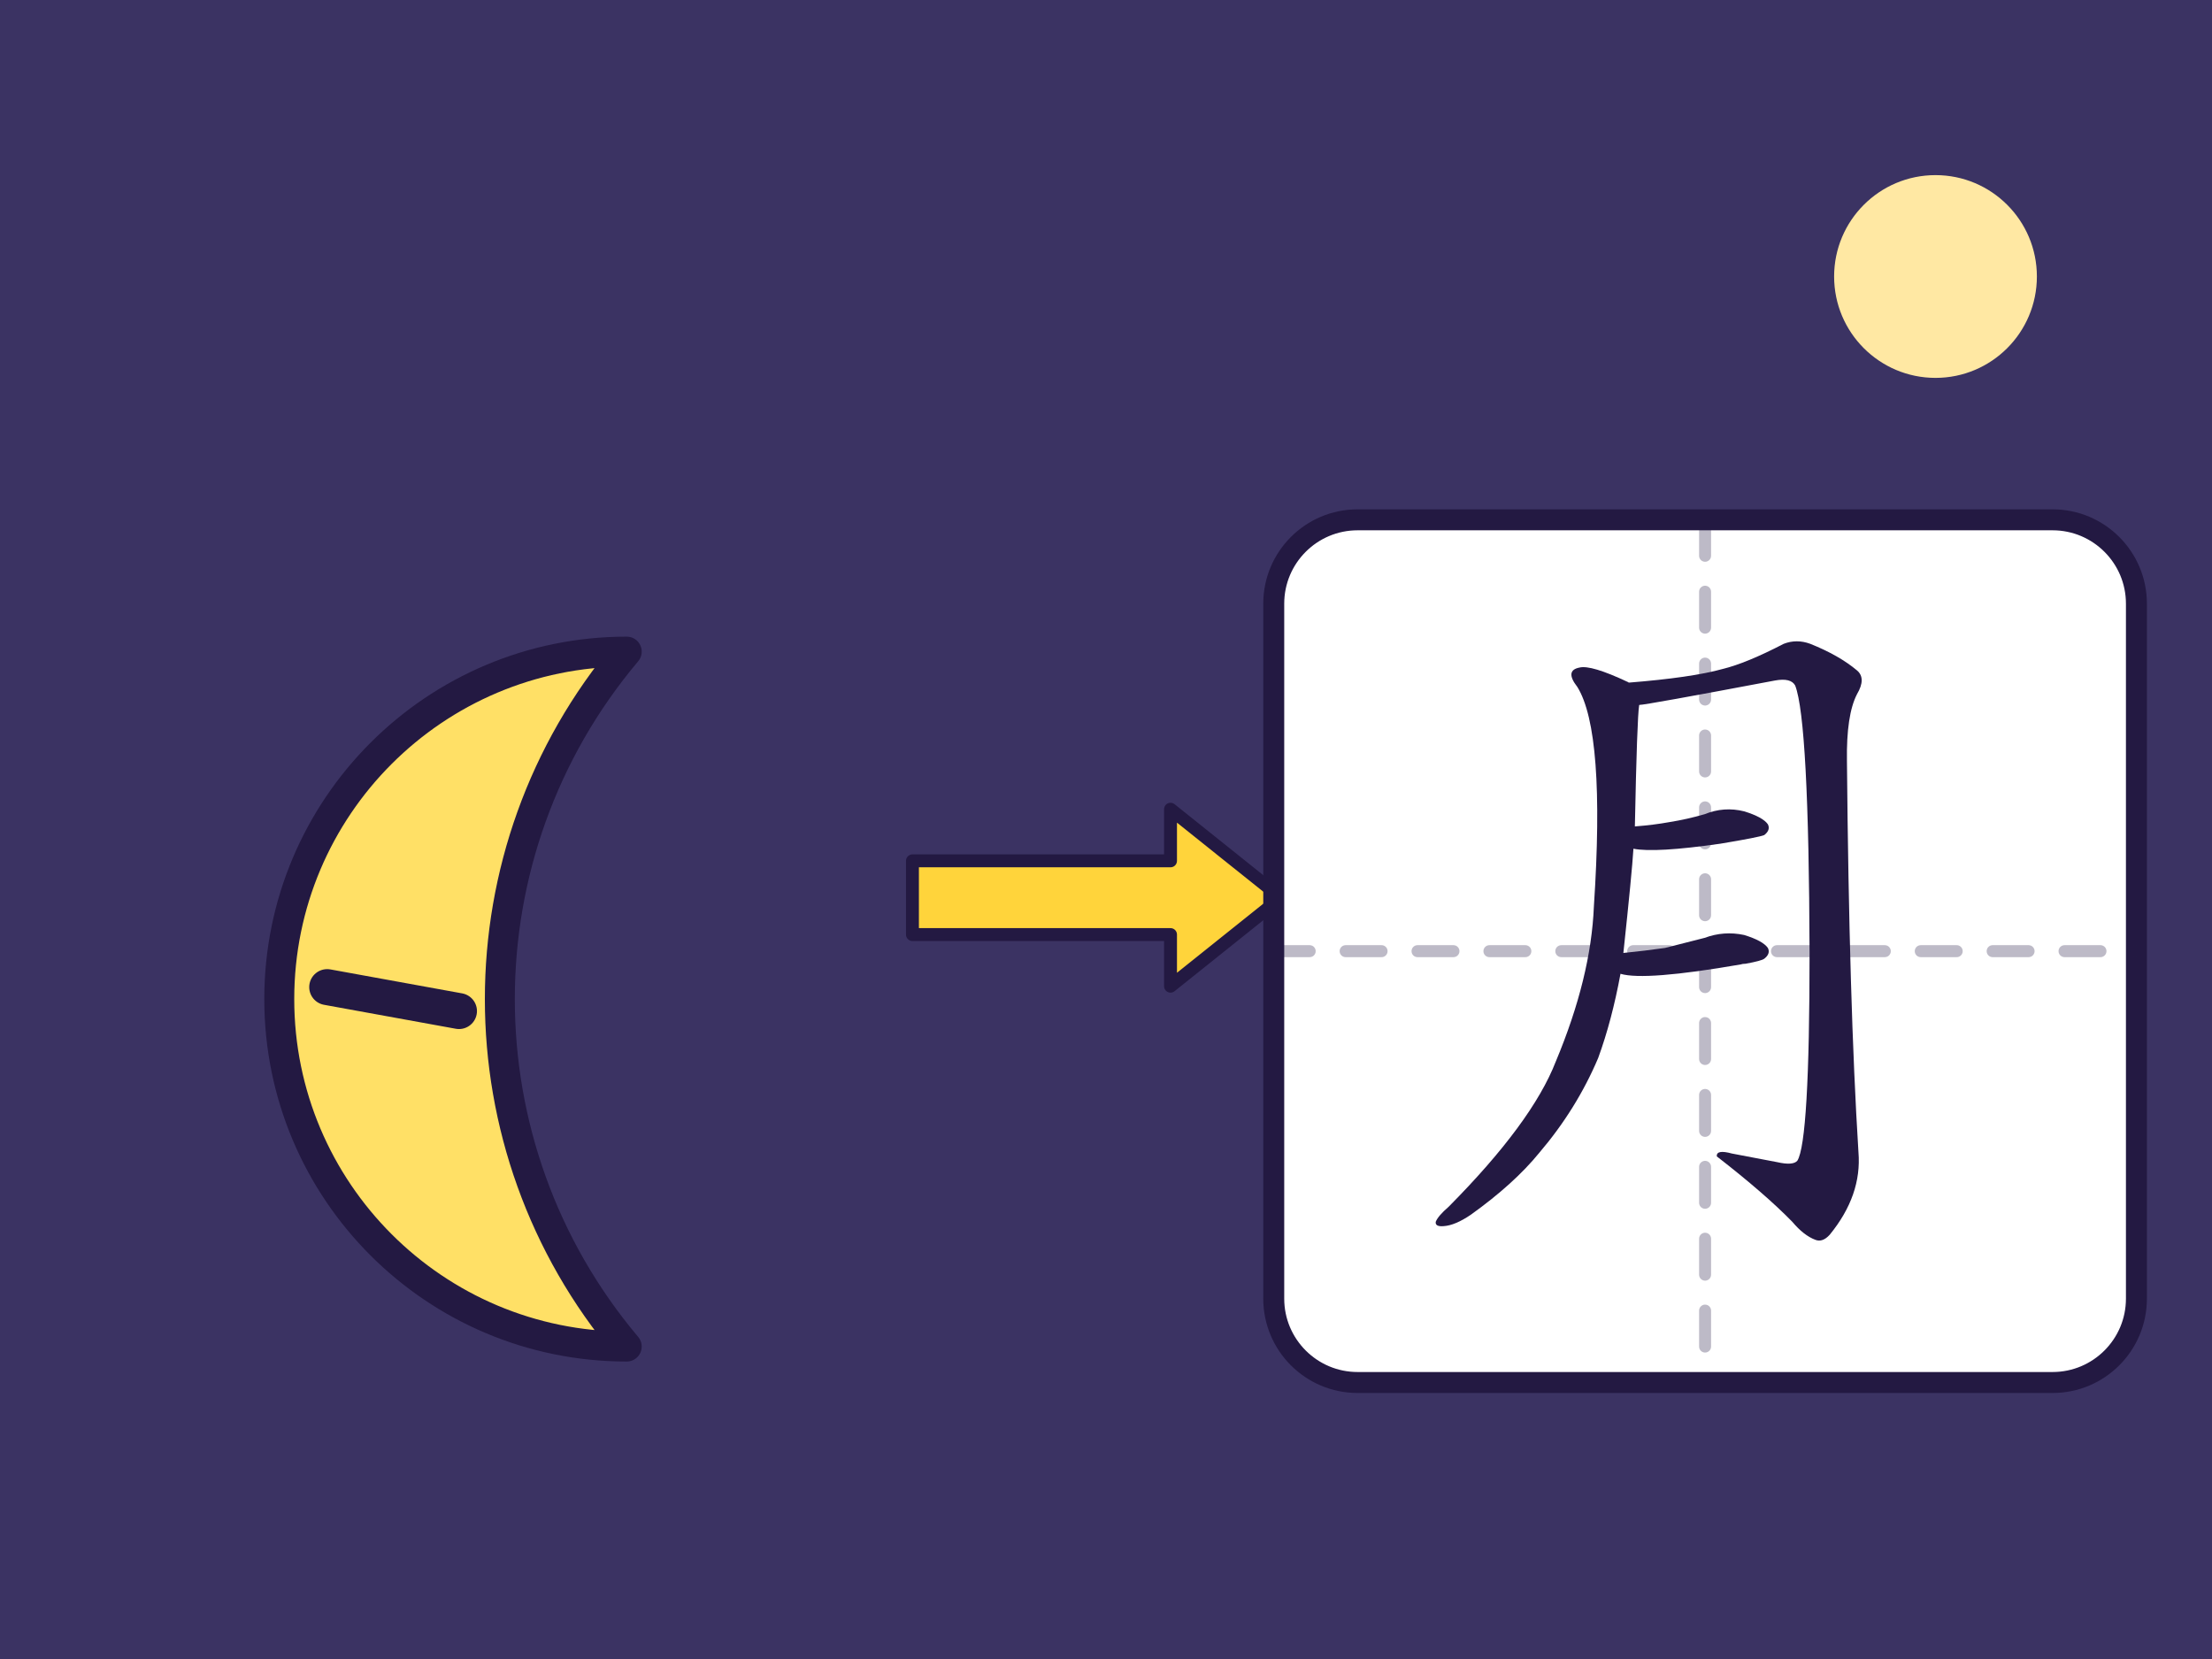
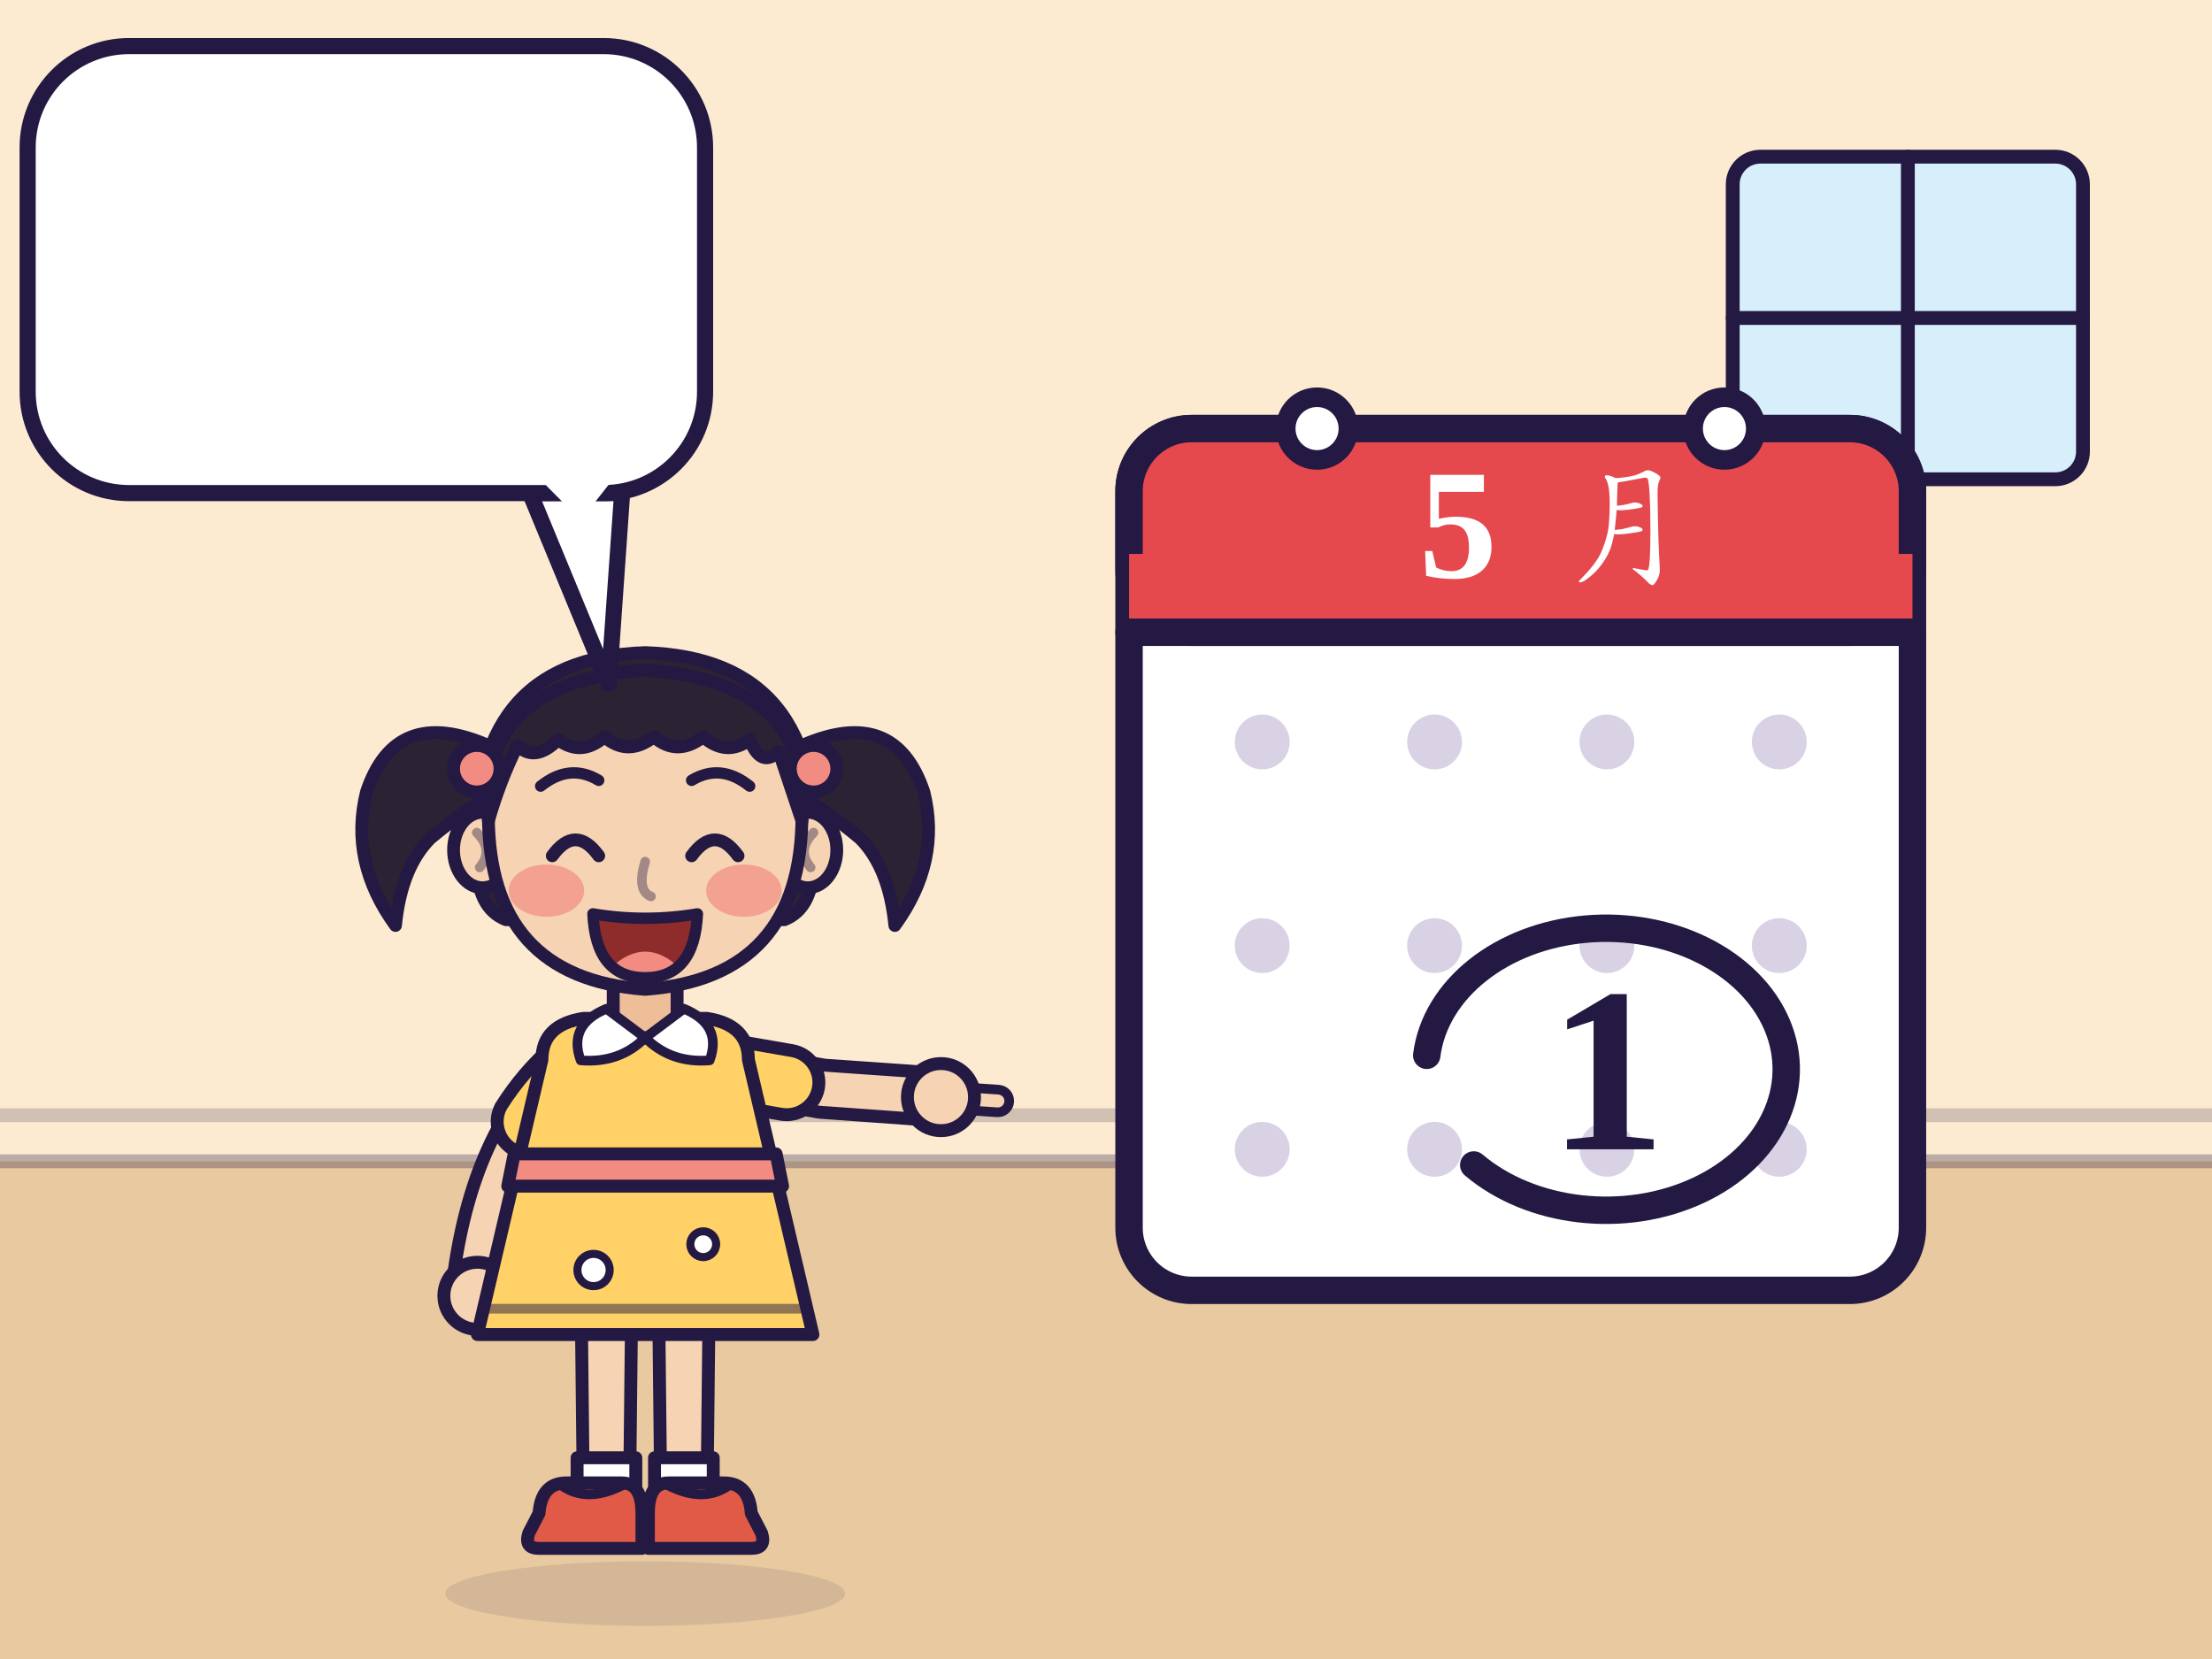
- <svg xmlns="http://www.w3.org/2000/svg" viewBox="0 0 480 360" role="img" aria-label="A crescent moon with a stroke inside, as the old picture drew it, which became the character 月.">
+ <svg xmlns="http://www.w3.org/2000/svg" viewBox="0 0 480 360" role="img" aria-label="Little Sister points at a big May calendar with the 1st circled: &quot;今天是五月一号。&quot;">
  <g stroke="#231942" stroke-width="3.5" stroke-linejoin="round" stroke-linecap="round">
-     <rect x="0" y="0" width="480" height="360" fill="#3B3363" stroke="none" />
-     <circle cx="420" cy="60" r="22" fill="#FFE8A3" stroke="none" />
-     <g transform="translate(110 300) scale(1.3 1.3)">
-       <g class="prop p-moon-old morph-from">
-         <path d="M20-122A58 58 0 0 0 20-6A90 90 0 0 1 20-122Z" fill="#FFE066" stroke-width="5" />
-         <path d="M-30-66L-8-62" fill="none" stroke-width="6" />
+     <rect x="0" y="0" width="480" height="360" fill="#FCEBD0" stroke="none" />
+     <rect x="0" y="252" width="480" height="108" fill="#E8C9A0" stroke="none" />
+     <path d="M0 252L480 252" fill="none" stroke-width="3" opacity="0.3" />
+     <path d="M0 242L480 242" fill="none" stroke-width="3" opacity="0.2" />
+     <rect x="376" y="34" width="76" height="70" rx="6" fill="#D7EEFB" stroke-width="3" />
+     <path d="M414 34L414 104M376 69L452 69" fill="none" stroke-width="3" />
+     <g transform="translate(330 280) scale(1.7 1.7)">
+       <g class="prop p-calendar target">
+         <rect x="-50" y="-110" width="100" height="110" rx="8" fill="#FFFFFF" />
+         <rect x="-50" y="-110" width="100" height="26" rx="8" fill="#E5484D" />
+         <rect x="-50" y="-94" width="100" height="10" fill="#E5484D" stroke="none" />
+         <path d="M-50-84L50-84" fill="none" stroke-width="3.5" />
+         <circle cx="-26" cy="-110" r="4" fill="#FFFFFF" stroke-width="2.5" />
+         <circle cx="26" cy="-110" r="4" fill="#FFFFFF" stroke-width="2.5" />
+         <circle cx="-33" cy="-70" r="3.5" fill="#D8D2E4" stroke="none" />
+         <circle cx="-11" cy="-70" r="3.5" fill="#D8D2E4" stroke="none" />
+         <circle cx="11" cy="-70" r="3.5" fill="#D8D2E4" stroke="none" />
+         <circle cx="33" cy="-70" r="3.5" fill="#D8D2E4" stroke="none" />
+         <circle cx="-33" cy="-44" r="3.5" fill="#D8D2E4" stroke="none" />
+         <circle cx="-11" cy="-44" r="3.5" fill="#D8D2E4" stroke="none" />
+         <circle cx="11" cy="-44" r="3.5" fill="#D8D2E4" stroke="none" />
+         <circle cx="33" cy="-44" r="3.5" fill="#D8D2E4" stroke="none" />
+         <circle cx="-33" cy="-18" r="3.5" fill="#D8D2E4" stroke="none" />
+         <circle cx="-11" cy="-18" r="3.5" fill="#D8D2E4" stroke="none" />
+         <circle cx="11" cy="-18" r="3.5" fill="#D8D2E4" stroke="none" />
+         <circle cx="33" cy="-18" r="3.5" fill="#D8D2E4" stroke="none" />
+         <text x="-8" y="-91" font-family="Baloo 2, Nunito, sans-serif" font-weight="800" font-size="20" text-anchor="middle" fill="#FFFFFF" stroke="none">5</text>
+         <g transform="matrix(0.01758 0 0 -0.01758 5 -90.2)">
+           <path d="M398 390Q410 502 412 535L414 566Q417 717 420 735C422 758 422 758 405 766Q405 767 404 767Q353 791 337 787Q316 783 334 760Q373 697 357 455Q353 356 304 239Q271 154 155 37Q140 24 137 16Q136 9 148 10Q164 11 186 26Q246 69 281 112Q333 173 363 244Q382 296 394 361L398 390Z" fill="#FFFFFF" stroke="none" />
+           <path d="M420 735Q429 735 609 769Q631 773 637 762Q656 713 657 390Q657 128 640 101Q634 94 612 99Q581 105 549 111Q527 117 528 107Q595 55 633 16Q649 -3 665 -9Q675 -13 685 -2Q730 53 725 113Q712 321 709 657Q708 721 723 750Q736 772 723 783Q698 804 658 820Q639 827 621 820Q569 793 536 785Q493 773 405 766C375 763 390 730 420 735Z" fill="#FFFFFF" stroke="none" />
+           <path d="M412 535Q442 529 533 542Q587 551 594 554Q603 561 599 569Q592 579 566 587Q538 594 511 583Q487 576 462 572Q440 568 414 566C384 564 382 540 412 535Z" fill="#FFFFFF" stroke="none" />
+           <path d="M394 361Q428 351 561 374Q564 375 568 375Q590 379 594 382Q603 389 599 397Q592 407 566 415Q538 421 511 411Q484 404 456 397Q428 393 398 390C368 387 365 368 394 361Z" fill="#FFFFFF" stroke="none" />
+         </g>
+         <text x="11" y="-18" font-family="Baloo 2, Nunito, sans-serif" font-weight="800" font-size="30" text-anchor="middle" fill="#231942" stroke="none">1</text>
+         <path d="M-12-30A23 18 0 1 1-6-16" fill="none" stroke-width="3.5" />
      </g>
    </g>
-     <g transform="translate(238 214) scale(0.8 0.8)">
-       <g class="prop p-arrow target">
-         <path d="M-50-10L20-10L20-24L50 0L20 24L20 10L-50 10Z" transform="translate(0 -24)" fill="#FFD43B" stroke-width="3.5" />
+     <g transform="translate(140 336) scale(0.7 0.7)">
+       <g class="char c-1 ch-meimei">
+         <g transform="translate(-150 -432)">
+           <ellipse class="shadow" cx="150" cy="446" rx="62" ry="10" fill="#231942" stroke="none" opacity="0.1" />
+           <g class="figure" stroke="#231942" stroke-width="4" stroke-linejoin="round" stroke-linecap="round">
+             <g class="legs">
+               <path d="M129.9 329.7L146.1 329.7L145.1 422.6L130.9 422.6Z" fill="#F6D3B3" />
+               <path d="M128.9 403.9L147.1 403.9L147.1 422.6L128.9 422.6Z" fill="#FFFFFF" />
+               <path d="M153.9 329.7L170.1 329.7L169.1 422.6L154.9 422.6Z" fill="#F6D3B3" />
+               <path d="M152.9 403.9L171.1 403.9L171.1 422.6L152.9 422.6Z" fill="#FFFFFF" />
+               <path d="M149 421.1Q149 411.7 142.8 411.7L125.6 411.7Q117.8 411.7 117.1 421.1L113.9 427.3Q112.4 432 117.1 432L149 432Z" fill="#E05A47" />
+               <path d="M124.1 412.5Q131.9 418 142.8 412.5" fill="none" stroke-width="3" />
+               <path d="M151 421.1Q151 411.7 157.2 411.7L174.4 411.7Q182.2 411.7 182.9 421.1L186.1 427.3Q187.6 432 182.9 432L151 432Z" fill="#E05A47" />
+               <path d="M175.9 412.5Q168.1 418 157.2 412.5" fill="none" stroke-width="3" />
+             </g>
+             <g transform="translate(150 333.7)">
+               <g class="upper">
+                 <g transform="translate(-150 -333.7)">
+                   <g transform="translate(172 283.7)">
+                     <g class="arm-left act">
+                       <g transform="translate(-172 -283.7)">
+                         <path d="M170.7 291L203.5 296.7A7.4 7.4 0 0 0 204.3 296.8L236.2 299.1A7.4 7.4 0 0 0 237.2 284.4L205.7 282.2L173.3 276.5A7.4 7.4 0 0 0 170.7 291Z" fill="#F6D3B3" />
+                         <path d="M170.3 293.6L192.1 297.4A10 10 0 0 0 195.6 277.7L173.7 273.9A10 10 0 0 0 170.3 293.6Z" fill="#FFD166" />
+                         <path d="M241.4 295.6L259.1 296.8A3.5 3.5 0 0 0 259.6 289.8L241.9 288.6A3.5 3.5 0 0 0 241.4 295.6Z" fill="#F6D3B3" stroke-width="3" />
+                         <circle class="hand" cx="241.7" cy="292.1" r="10.4" fill="#F6D3B3" />
+                       </g>
+                     </g>
+                   </g>
+                   <g transform="translate(128 283.7)">
+                     <g class="arm-right">
+                       <g transform="translate(-128 -283.7)">
+                         <path d="M123.2 278.1Q97.1 300.4 90.7 346.7A7.4 7.4 0 0 0 105.3 348.7Q110.9 308 132.8 289.3A7.4 7.4 0 0 0 123.2 278.1Z" fill="#F6D3B3" />
+                         <path d="M121.5 276.1Q112.2 284.1 105.3 295A10 10 0 0 0 122.2 305.6Q127.5 297.3 134.5 291.3A10 10 0 0 0 121.5 276.1Z" fill="#FFD166" />
+                         <circle class="hand" cx="98" cy="353.7" r="10.4" fill="#F6D3B3" />
+                       </g>
+                     </g>
+                   </g>
+                   <g class="body">
+                     <path d="M118 280.5Q118 269.7 130.8 267.7L169.2 267.7Q182 269.7 182 280.5L202 365.7L98 365.7Z" fill="#FFD166" />
+                     <path d="M109.4 309.7L190.6 309.7L192.6 319.7L107.4 319.7Z" fill="#F28B82" />
+                     <g class="neck">
+                       <rect x="140.1" y="250.7" width="19.8" height="23" rx="6" fill="#EDBE98" />
+                     </g>
+                     <path d="M138 264.7Q126 269.7 130 280.7Q142 281.7 150 273.7Z" fill="#FFFFFF" stroke-width="3" />
+                     <path d="M162 264.7Q174 269.7 170 280.7Q158 281.7 150 273.7Z" fill="#FFFFFF" stroke-width="3" />
+                     <circle cx="134" cy="345.7" r="5" fill="#FFFFFF" stroke-width="2.5" />
+                     <circle cx="168" cy="337.7" r="4" fill="#FFFFFF" stroke-width="2.5" />
+                     <path d="M101.6 357.7L198.4 357.7" fill="none" stroke-width="3" opacity="0.5" />
+                   </g>
+                   <g transform="translate(150 258.7)">
+                     <g class="head">
+                       <g transform="translate(-150 -258.7)">
+                         <g transform="translate(150 210.1) scale(0.9)" stroke-width="4.4">
+                           <g class="hair-back">
+                             <path d="M-54-30Q-86-44-96-14Q-102 10-86 32Q-84 12-74 2Q-62-8-54-12Z" fill="#2B2233" />
+                             <path d="M54-30Q86-44 96-14Q102 10 86 32Q84 12 74 2Q62-8 54-12Z" fill="#2B2233" />
+                             <path d="M-58 10Q-62-60 0-62Q62-60 58 10Q58 26 48 30L-48 30Q-58 26-58 10Z" fill="#2B2233" />
+                           </g>
+                           <g class="ears">
+                             <ellipse cx="-56" cy="6" rx="10" ry="13" fill="#F6D3B3" />
+                             <ellipse cx="56" cy="6" rx="10" ry="13" fill="#F6D3B3" />
+                             <path d="M-58 0Q-52 6-57 12" fill="none" stroke-width="3.3" opacity="0.4" />
+                             <path d="M58 0Q52 6 57 12" fill="none" stroke-width="3.3" opacity="0.4" />
+                           </g>
+                           <path class="face" d="M-54-6Q-54-52 0-52Q54-52 54-6Q54 50 0 54Q-54 50-54-6Z" fill="#F6D3B3" />
+                           <g class="hair">
+                             <path d="M-54-4Q-58-52 0-56Q58-52 54-4Q50-16 46-28Q40-22 36-32Q28-26 20-33Q11-26 3-33Q-6-26-14-33Q-22-26-30-32Q-38-24-44-30Q-50-18-54-4Z" fill="#2B2233" />
+                             <circle cx="-58" cy="-22" r="8" fill="#F28B82" />
+                             <circle cx="58" cy="-22" r="8" fill="#F28B82" />
+                           </g>
+                           <g class="cheeks">
+                             <ellipse cx="-34" cy="20" rx="13" ry="9" fill="#F28B82" stroke="none" opacity="0.7" />
+                             <ellipse cx="34" cy="20" rx="13" ry="9" fill="#F28B82" stroke="none" opacity="0.7" />
+                           </g>
+                           <g class="brows">
+                             <path d="M-36-16Q-26-24-16-18M16-18Q26-24 36-16" fill="none" stroke-width="3.9" />
+                           </g>
+                           <g transform="translate(0 4)">
+                             <g class="eyes">
+                               <g transform="translate(0 -4)">
+                                 <path d="M-32 8Q-24-3-16 8M16 8Q24-3 32 8" fill="none" stroke-width="4.4" />
+                               </g>
+                             </g>
+                           </g>
+                           <g class="nose">
+                             <path d="M0 10Q-3 20 2 22" fill="none" stroke-width="3.3" opacity="0.4" />
+                           </g>
+                           <g class="mouth">
+                             <path d="M-18 28Q0 31 18 28Q17 50 0 50Q-17 50-18 28Z" fill="#8E2B2B" stroke="none" />
+                             <path d="M-10 45Q0 37 10 45Q6 50 0 50Q-6 50-10 45Z" fill="#F28B82" stroke="none" />
+                             <path d="M-18 28Q0 31 18 28Q17 50 0 50Q-17 50-18 28Z" fill="none" stroke-width="3.9" />
+                           </g>
+                         </g>
+                       </g>
+                     </g>
+                   </g>
+                 </g>
+               </g>
+             </g>
+           </g>
+         </g>
      </g>
    </g>
-     <g transform="translate(370 300) scale(1.3 1.3)">
-       <g class="prop p-glyph morph-to">
-         <rect x="-72" y="-144" width="144" height="144" rx="14" fill="#FFFFFF" />
-         <path d="M-72 -72L72 -72M0 -144L0 0" fill="none" stroke-width="2" stroke-dasharray="6 6" opacity="0.3" />
-         <g transform="matrix(0.12 0 0 -0.12 -61.4 -24.9)">
-           <path class="stroke stroke-1" d="M398 390Q410 502 412 535L414 566Q417 717 420 735C422 758 422 758 405 766Q405 767 404 767Q353 791 337 787Q316 783 334 760Q373 697 357 455Q353 356 304 239Q271 154 155 37Q140 24 137 16Q136 9 148 10Q164 11 186 26Q246 69 281 112Q333 173 363 244Q382 296 394 361L398 390Z" fill="#231942" stroke="none" />
-           <path class="stroke stroke-2" d="M420 735Q429 735 609 769Q631 773 637 762Q656 713 657 390Q657 128 640 101Q634 94 612 99Q581 105 549 111Q527 117 528 107Q595 55 633 16Q649 -3 665 -9Q675 -13 685 -2Q730 53 725 113Q712 321 709 657Q708 721 723 750Q736 772 723 783Q698 804 658 820Q639 827 621 820Q569 793 536 785Q493 773 405 766C375 763 390 730 420 735Z" fill="#231942" stroke="none" />
-           <path class="stroke stroke-3" d="M412 535Q442 529 533 542Q587 551 594 554Q603 561 599 569Q592 579 566 587Q538 594 511 583Q487 576 462 572Q440 568 414 566C384 564 382 540 412 535Z" fill="#231942" stroke="none" />
-           <path class="stroke stroke-4" d="M394 361Q428 351 561 374Q564 375 568 375Q590 379 594 382Q603 389 599 397Q592 407 566 415Q538 421 511 411Q484 404 456 397Q428 393 398 390C368 387 365 368 394 361Z" fill="#231942" stroke="none" />
+     <g transform="translate(132.1 148.4)">
+       <g class="bubble b-1 has-text line-0">
+         <g transform="translate(-132.1 -148.4)">
+           <path d="M115 107L132.1 148.4L135 107Z" fill="#FFFFFF" />
+           <rect x="6" y="10" width="147" height="97" rx="22" fill="#FFFFFF" />
+           <path d="M116.2 103L126 112.9L133.8 103Z" fill="#FFFFFF" stroke="none" />
        </g>
      </g>
    </g>
  </g>
</svg>
